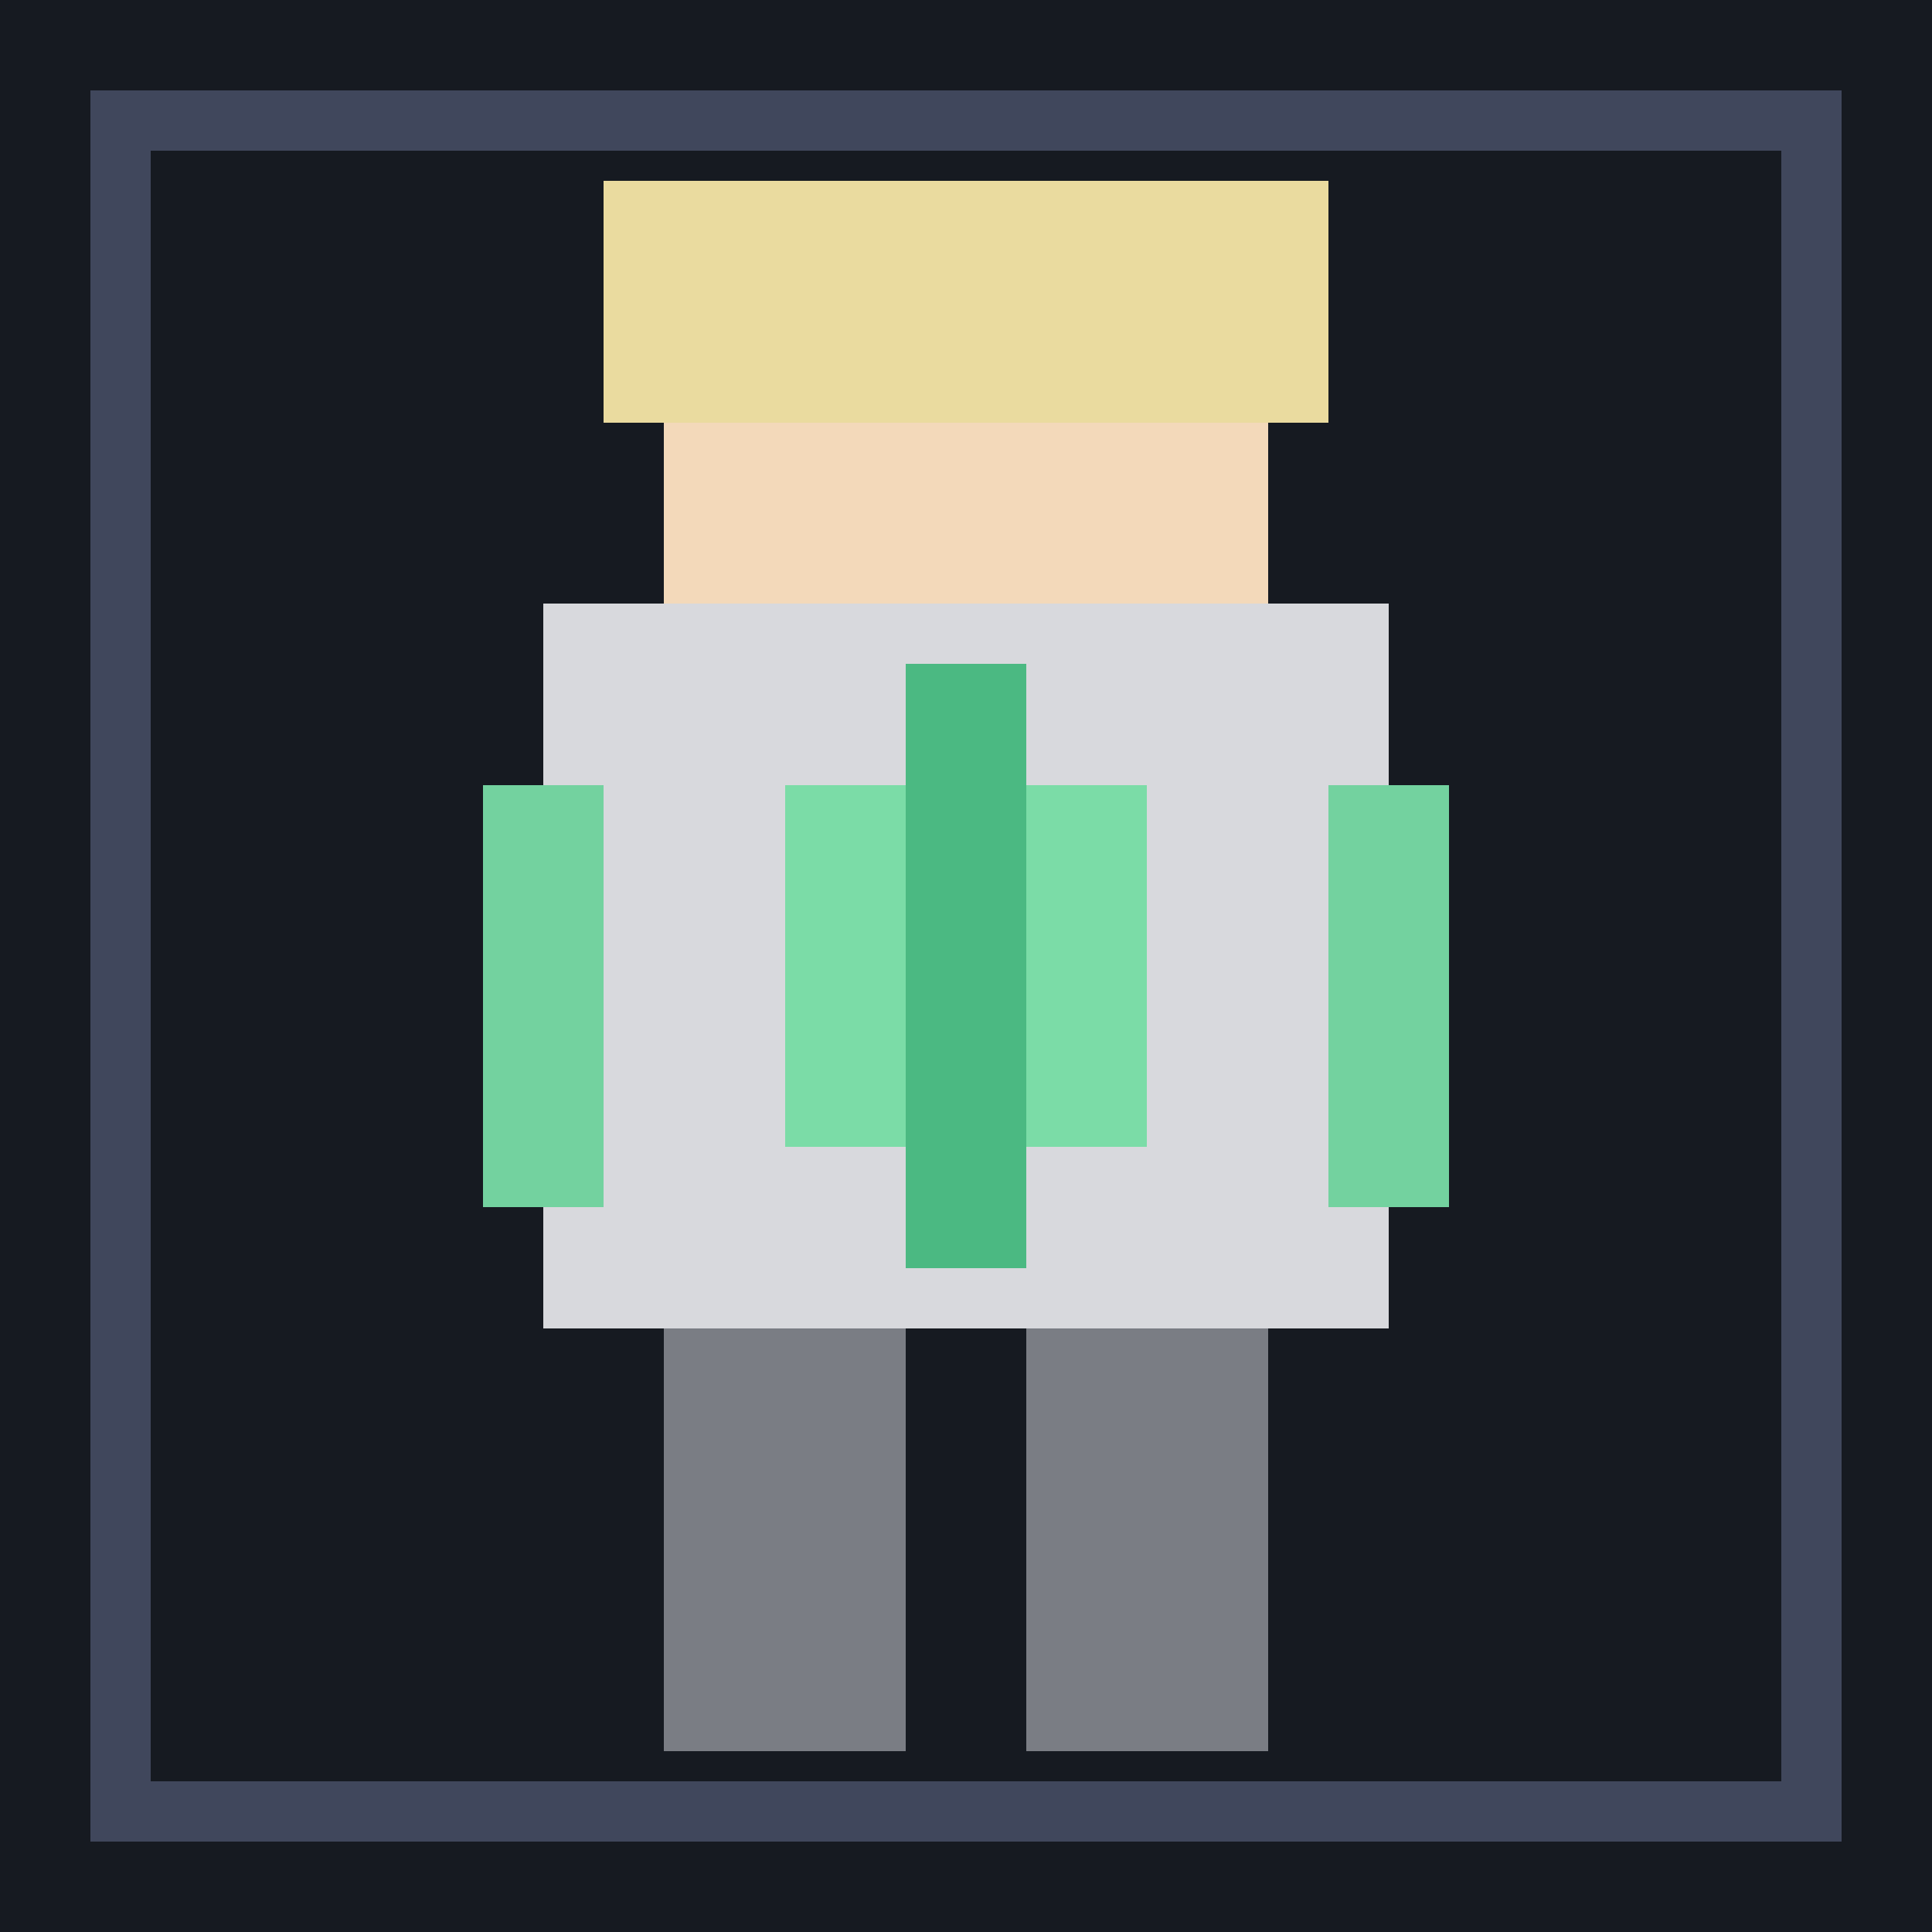
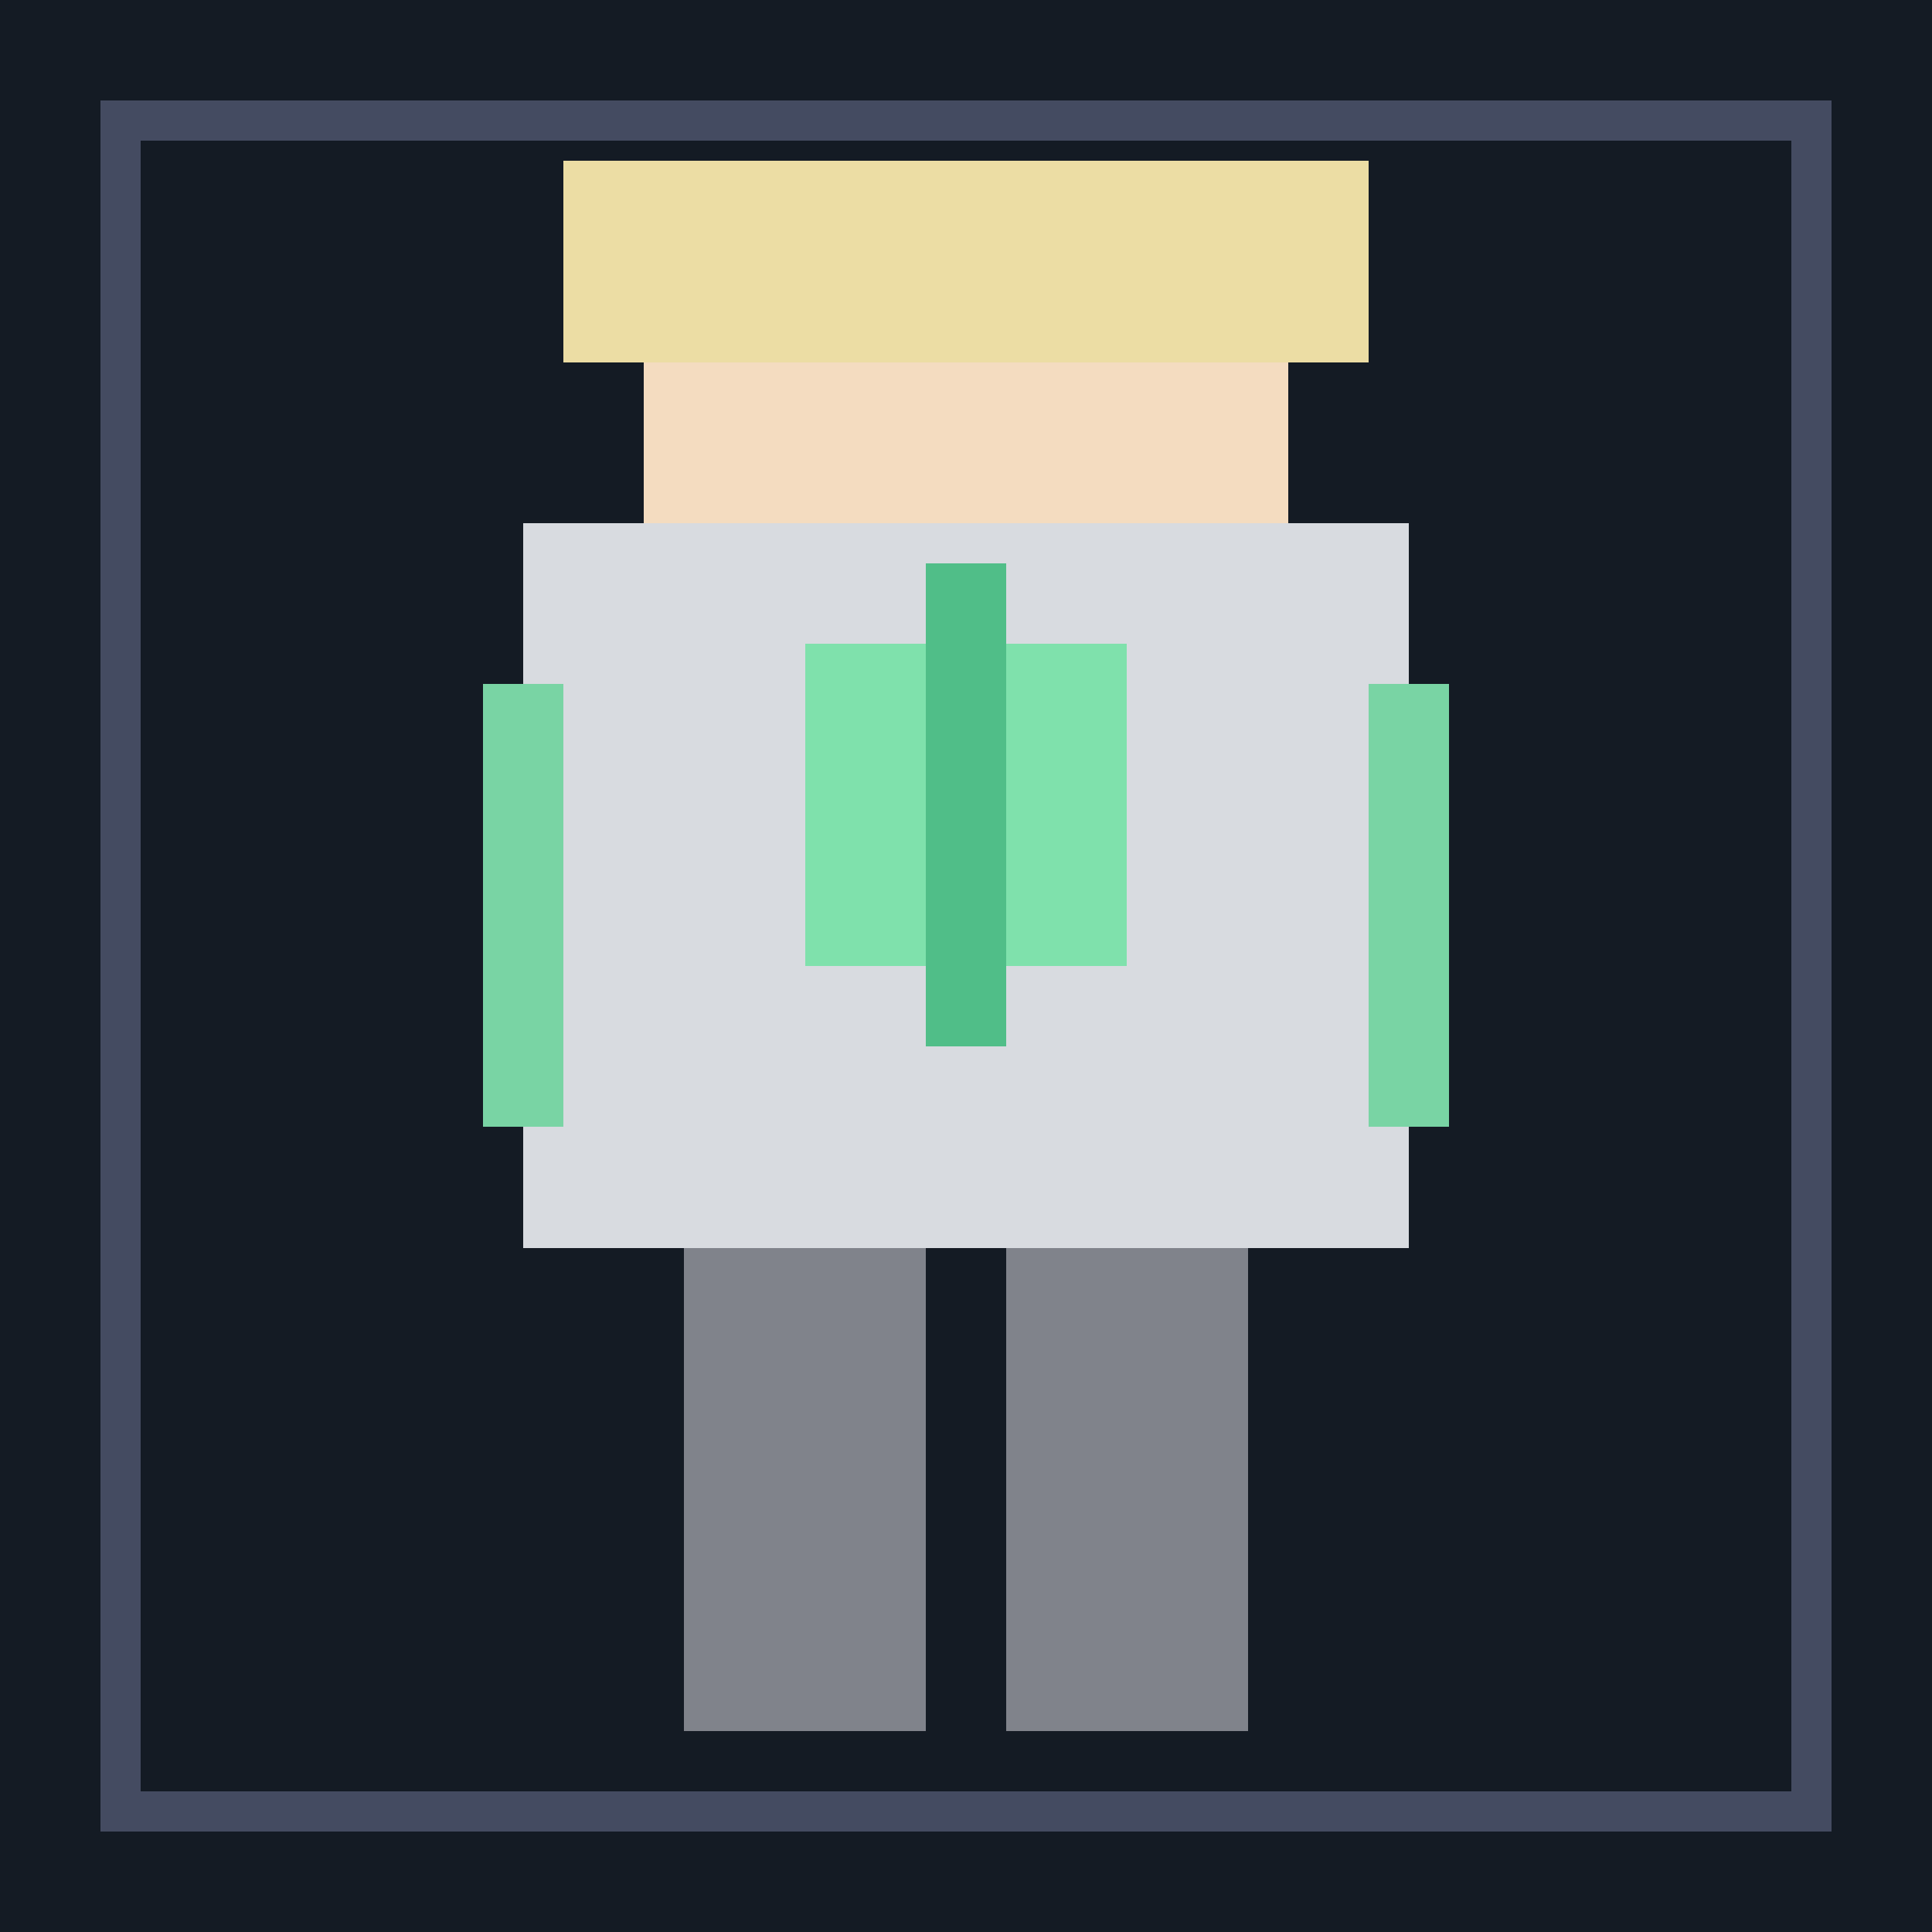
- <svg xmlns="http://www.w3.org/2000/svg" width="32" height="32" viewBox="0 0 32 32" shape-rendering="crispEdges">
-   <rect width="32" height="32" fill="#161a21" />
-   <rect x="10" y="3" width="12" height="4" fill="#eadb9f" />
-   <rect x="11" y="7" width="10" height="3" fill="#f3d9ba" />
-   <rect x="9" y="10" width="14" height="12" fill="#d8d9dd" />
-   <rect x="8" y="13" width="2" height="7" fill="#73d29f" />
-   <rect x="22" y="13" width="2" height="7" fill="#73d29f" />
-   <rect x="11" y="22" width="4" height="7" fill="#7a7d84" />
-   <rect x="17" y="22" width="4" height="7" fill="#7a7d84" />
-   <rect x="13" y="13" width="6" height="6" fill="#7bdca7" />
-   <rect x="15" y="11" width="2" height="10" fill="#4bb982" />
-   <rect x="2" y="2" width="28" height="28" fill="none" stroke="#40475c" />
+ <svg xmlns="http://www.w3.org/2000/svg" width="48" height="48" viewBox="0 0 48 48" shape-rendering="crispEdges">
+   <rect width="48" height="48" fill="#141b24" />
+   <rect x="14" y="4" width="20" height="5" fill="#ecdda4" />
+   <rect x="16" y="9" width="16" height="4" fill="#f4dcc0" />
+   <rect x="13" y="13" width="22" height="18" fill="#d8dbe0" />
+   <rect x="12" y="17" width="2" height="11" fill="#79d4a4" />
+   <rect x="34" y="17" width="2" height="11" fill="#79d4a4" />
+   <rect x="20" y="16" width="8" height="8" fill="#7fe1ac" />
+   <rect x="23" y="14" width="2" height="12" fill="#50be88" />
+   <rect x="17" y="31" width="6" height="12" fill="#80838b" />
+   <rect x="25" y="31" width="6" height="12" fill="#80838b" />
+   <rect x="3" y="3" width="42" height="42" fill="none" stroke="#444b61" />
</svg>
